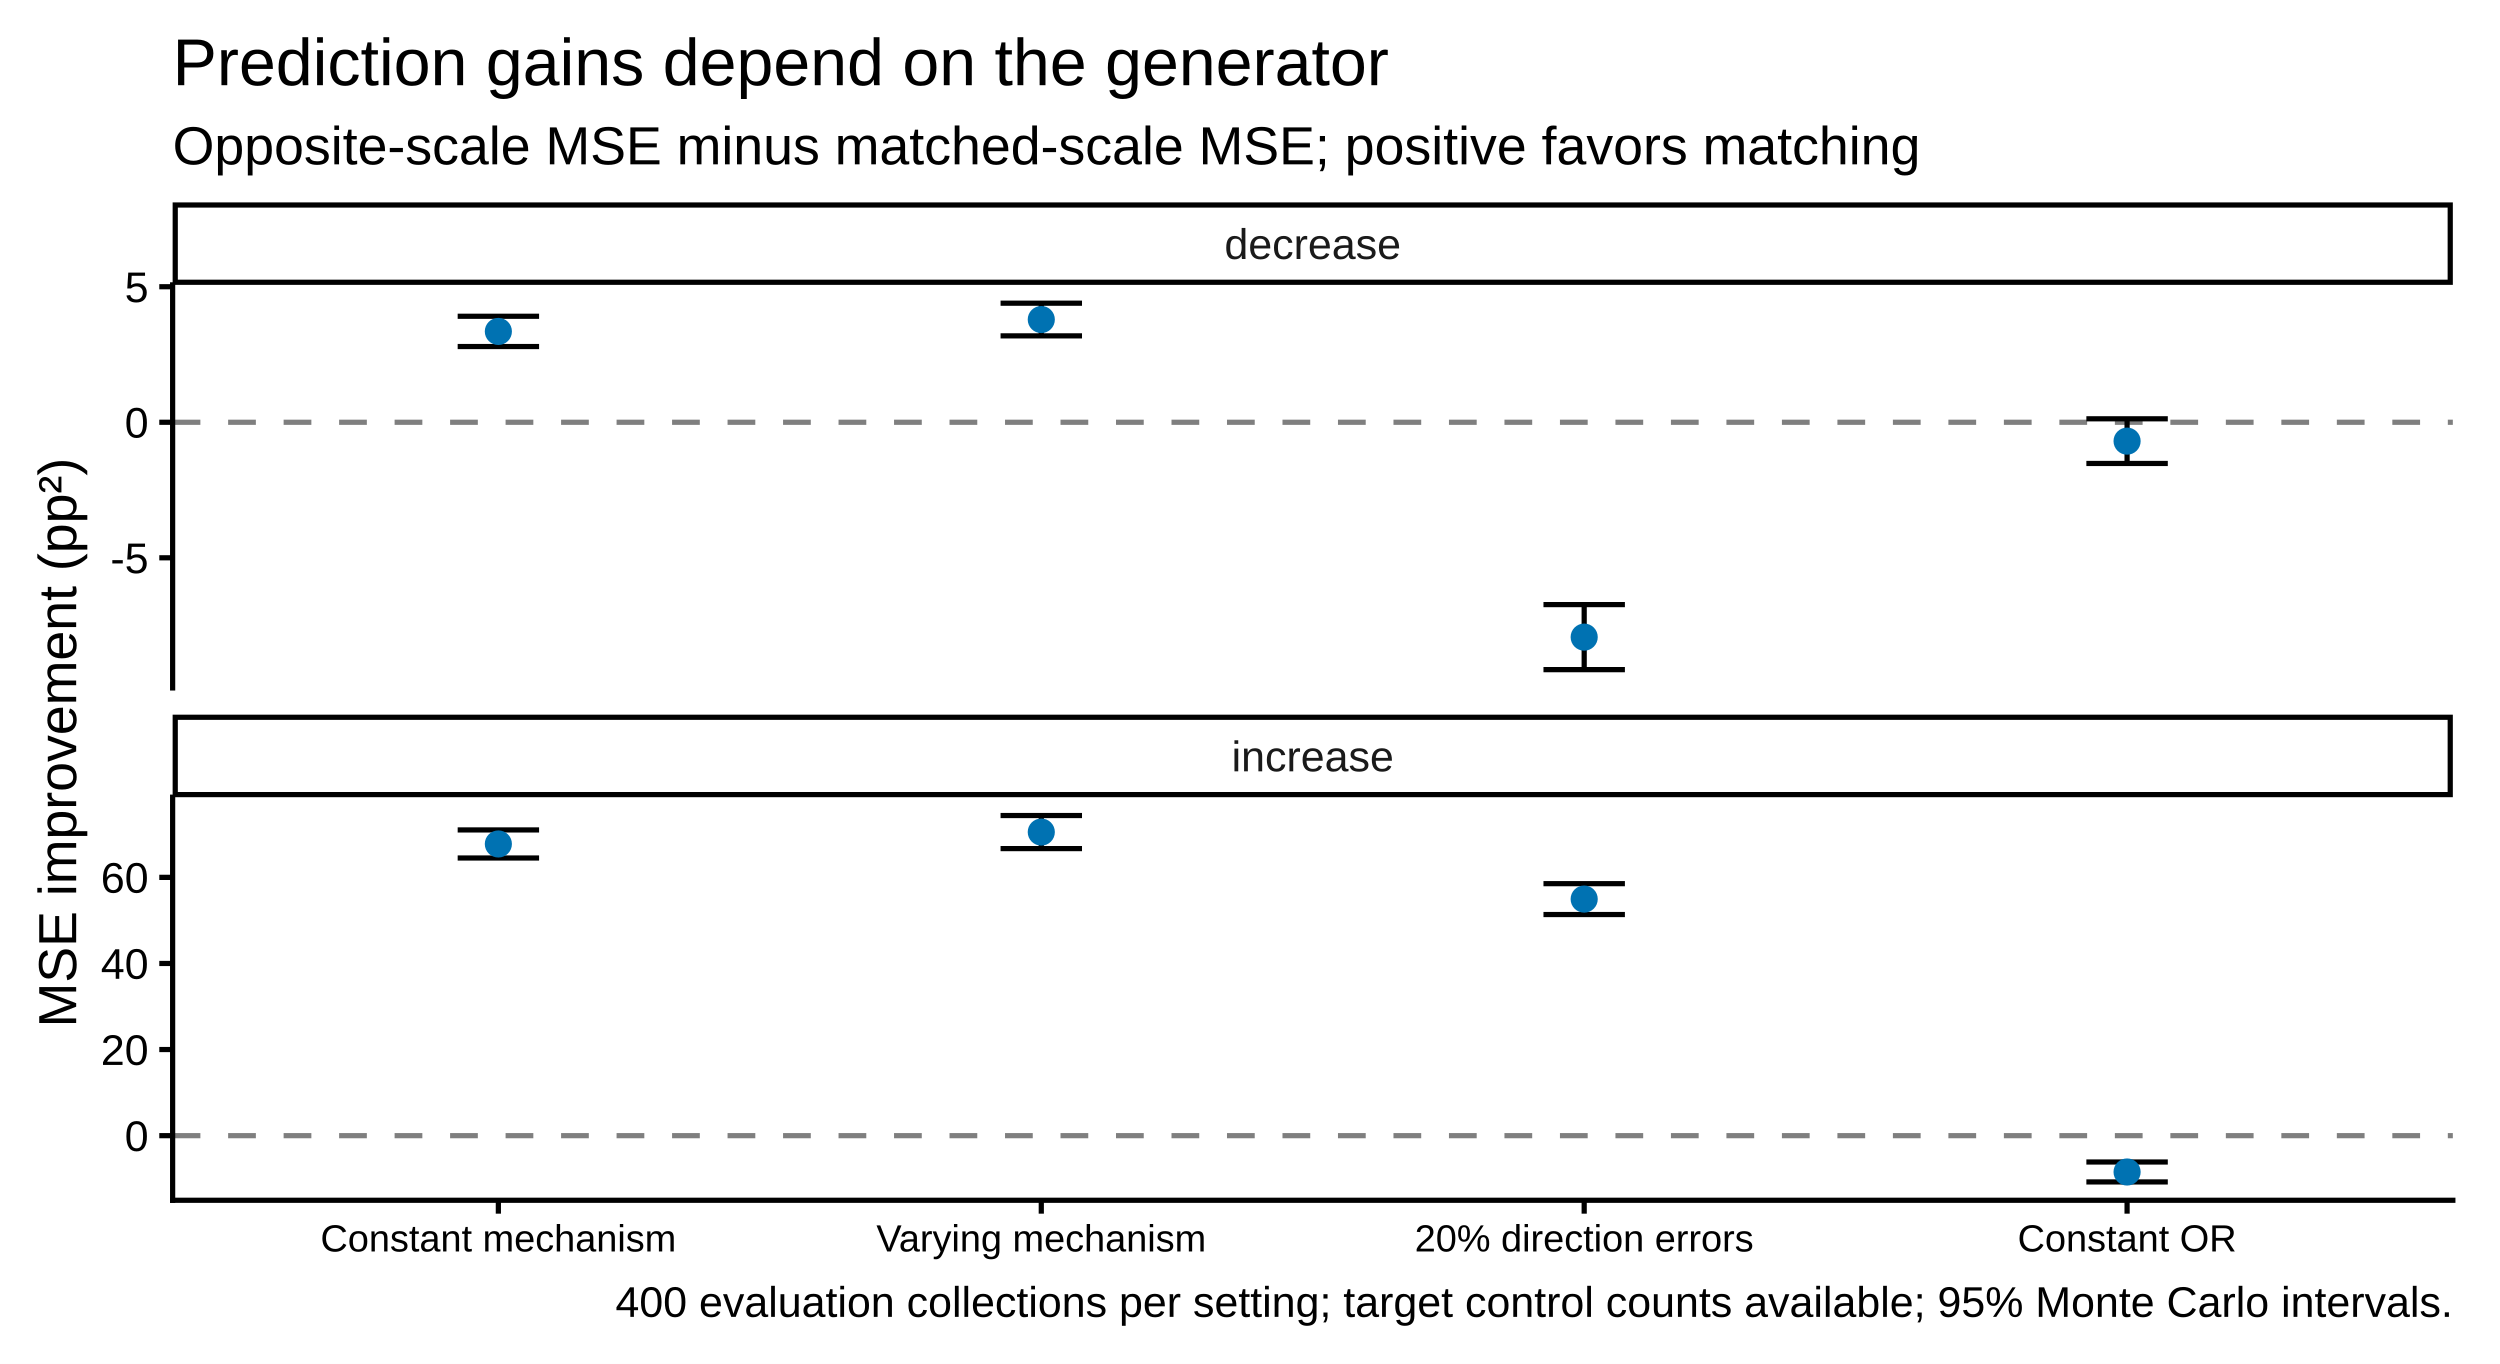
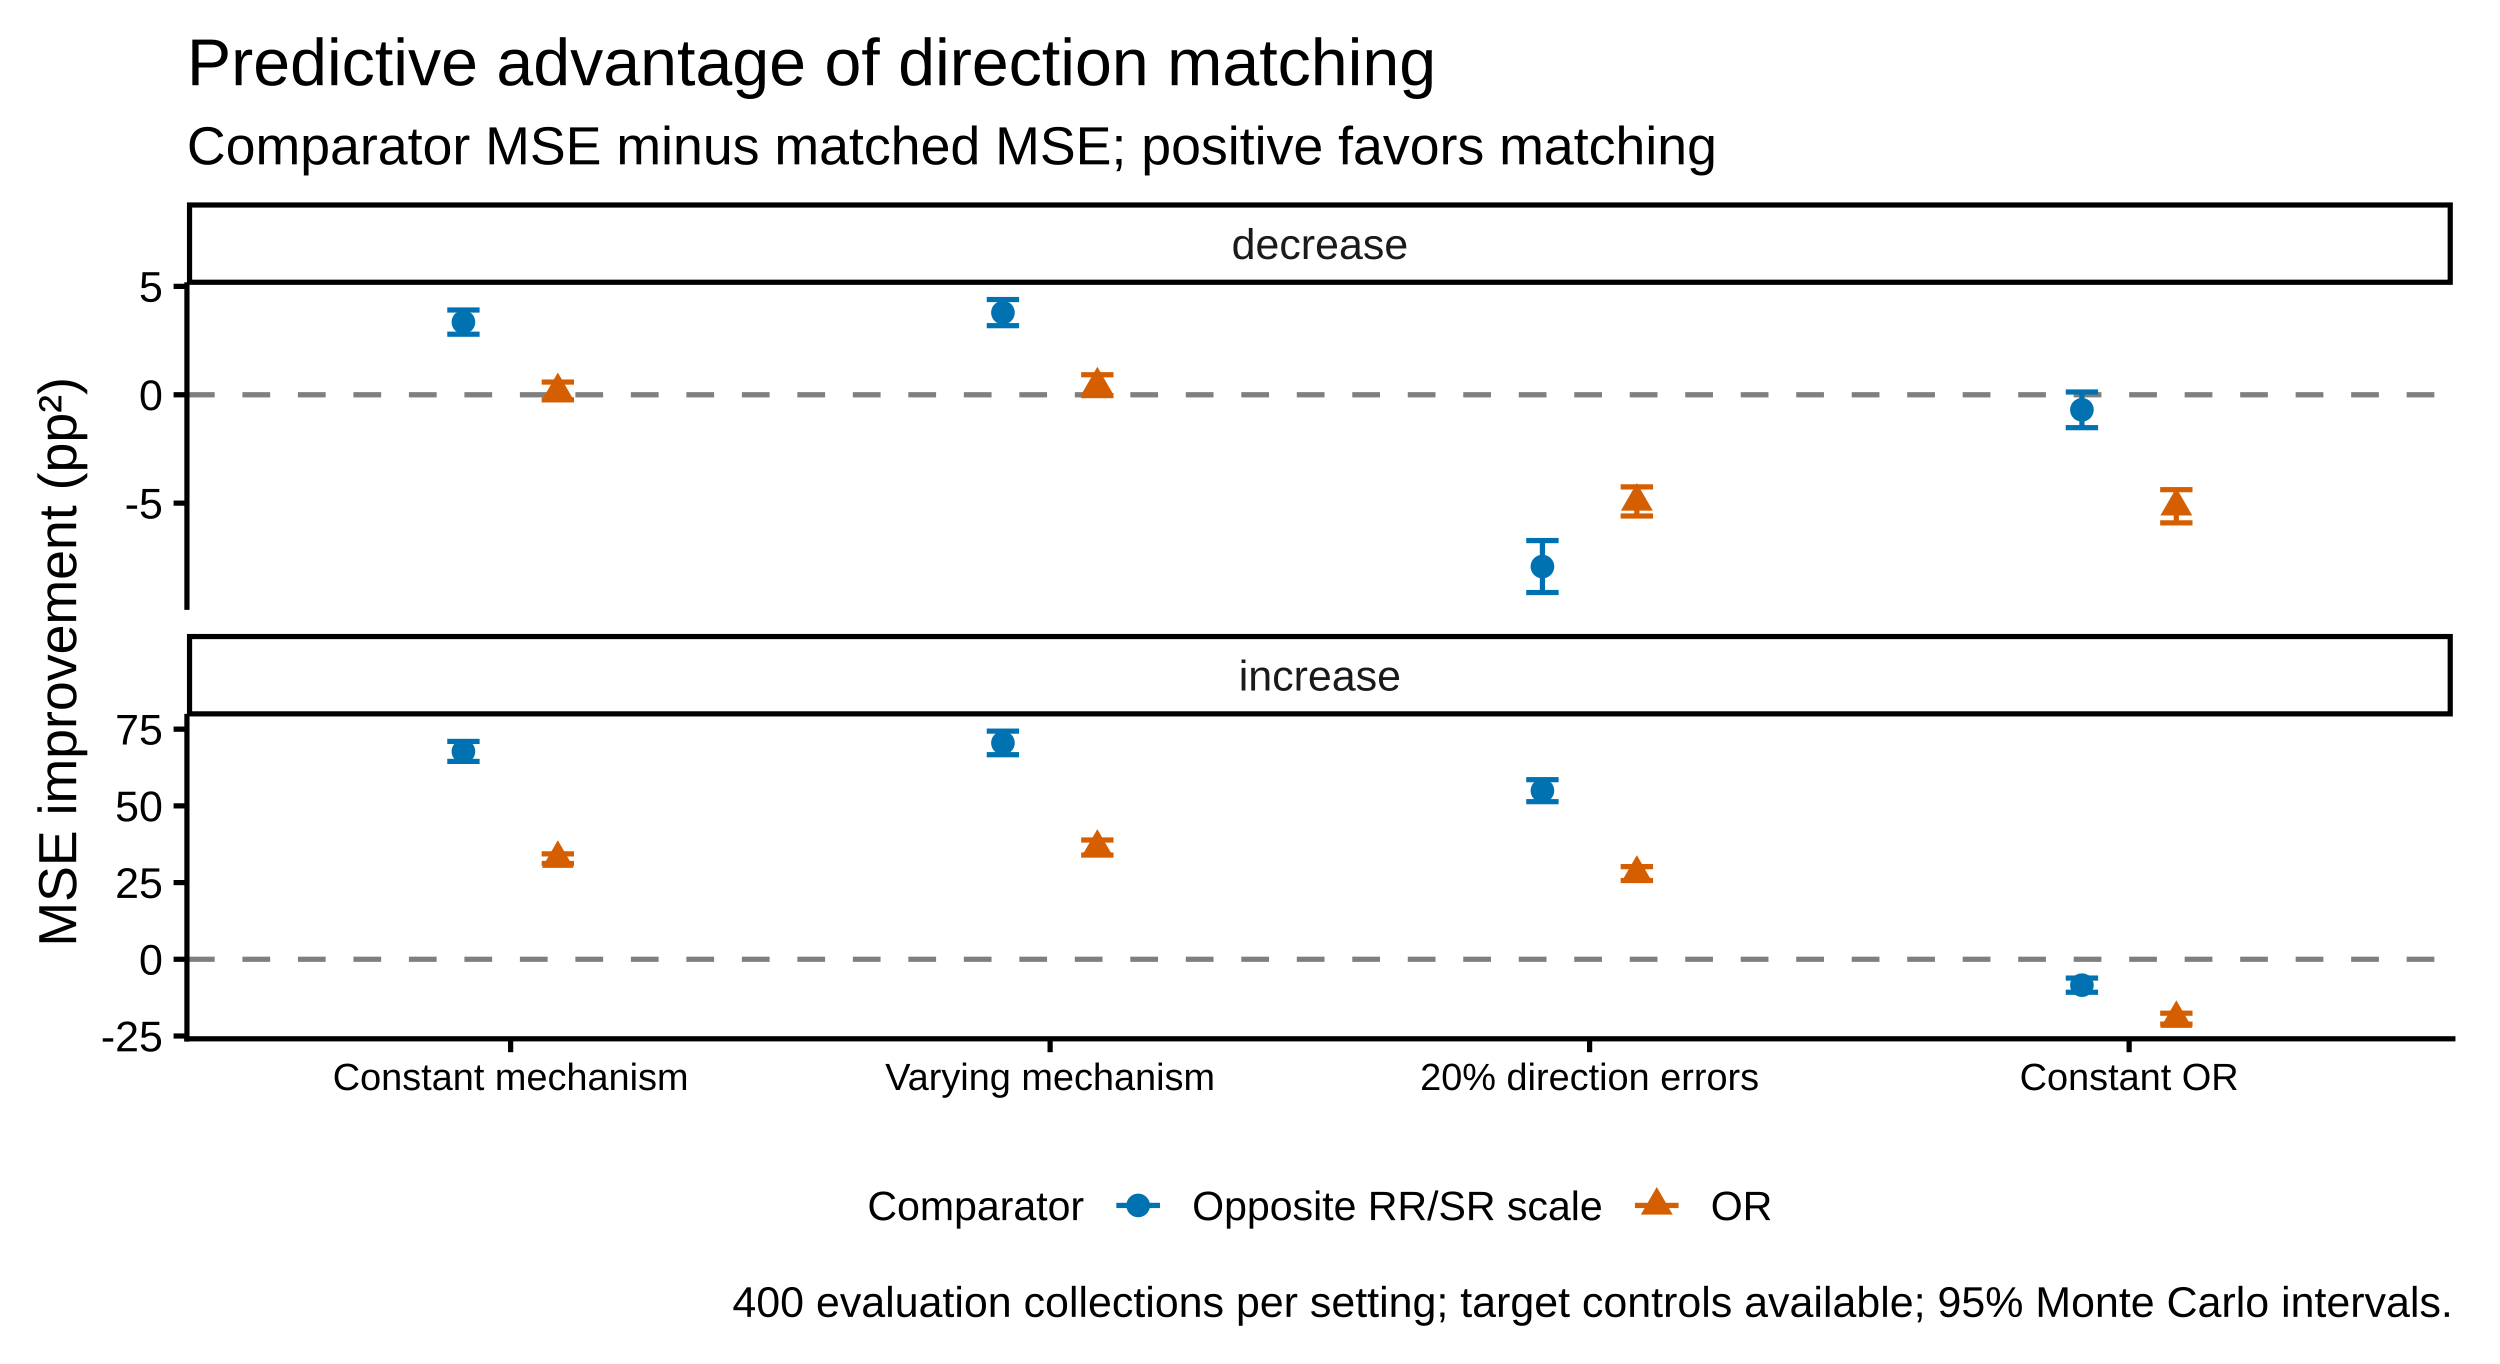
<svg xmlns="http://www.w3.org/2000/svg" width="792.00pt" height="432.00pt" viewBox="0 0 792.00 432.00">
  <g class="svglite">
    <defs>
      <style type="text/css">
    .svglite line, .svglite polyline, .svglite polygon, .svglite path, .svglite rect, .svglite circle {
      fill: none;
      stroke: #000000;
      stroke-linecap: round;
      stroke-linejoin: round;
      stroke-miterlimit: 10.00;
    }
    .svglite text {
      white-space: pre;
    }
    .svglite g.glyphgroup path {
      fill: inherit;
      stroke: none;
    }
  </style>
    </defs>
    <rect width="100%" height="100%" style="stroke: none; fill: #FFFFFF;" />
    <defs>
      <clipPath id="cpMC4wMHw3OTIuMDB8MC4wMHw0MzIuMDA=">
        <rect x="0.00" y="0.00" width="792.00" height="432.00" />
      </clipPath>
    </defs>
    <g clip-path="url(#cpMC4wMHw3OTIuMDB8MC4wMHw0MzIuMDA=)">
-       <rect x="0" y="0.00" width="792.00" height="432.00" style="stroke-width: 1.65; stroke: #FFFFFF; fill: #FFFFFF;" />
+       <rect x="0.00" y="0.00" width="792.00" height="432.00" style="stroke-width: 1.65; stroke: #FFFFFF; fill: #FFFFFF;" />
    </g>
    <defs>
-       <clipPath id="cpNTQuNjl8Nzc3LjA2fDkwLjI1fDIxNy45NA==">
-         <rect x="54.69" y="90.25" width="722.37" height="127.69" />
+       <clipPath id="cpNTkuMjJ8Nzc3LjA2fDkwLjI1fDE5Mi4zNw==">
+         <rect x="59.22" y="90.25" width="717.84" height="102.12" />
      </clipPath>
    </defs>
-     <g clip-path="url(#cpNTQuNjl8Nzc3LjA2fDkwLjI1fDIxNy45NA==)">
-       <rect x="54.69" y="90.25" width="722.37" height="127.69" style="stroke-width: 1.65; stroke: none; fill: #FFFFFF;" />
-       <line x1="54.69" y1="133.78" x2="777.06" y2="133.78" style="stroke-width: 1.65; stroke: #7F7F7F; stroke-dasharray: 8.79,8.79; stroke-linecap: butt;" />
-       <polyline points="144.99,100.20 170.78,100.20 " style="stroke-width: 1.65; stroke-linecap: butt;" />
-       <polyline points="157.88,100.20 157.88,109.79 " style="stroke-width: 1.65; stroke-linecap: butt;" />
-       <polyline points="144.99,109.79 170.78,109.79 " style="stroke-width: 1.65; stroke-linecap: butt;" />
-       <polyline points="660.96,132.68 686.76,132.68 " style="stroke-width: 1.65; stroke-linecap: butt;" />
-       <polyline points="673.86,132.68 673.86,146.82 " style="stroke-width: 1.65; stroke-linecap: butt;" />
-       <polyline points="660.96,146.82 686.76,146.82 " style="stroke-width: 1.65; stroke-linecap: butt;" />
-       <polyline points="316.98,96.05 342.78,96.05 " style="stroke-width: 1.65; stroke-linecap: butt;" />
-       <polyline points="329.88,96.05 329.88,106.41 " style="stroke-width: 1.65; stroke-linecap: butt;" />
-       <polyline points="316.98,106.41 342.78,106.41 " style="stroke-width: 1.65; stroke-linecap: butt;" />
-       <polyline points="488.97,191.54 514.77,191.54 " style="stroke-width: 1.65; stroke-linecap: butt;" />
-       <polyline points="501.87,191.54 501.87,212.14 " style="stroke-width: 1.65; stroke-linecap: butt;" />
-       <polyline points="488.97,212.14 514.77,212.14 " style="stroke-width: 1.65; stroke-linecap: butt;" />
-       <circle cx="157.88" cy="105.00" r="3.75" style="stroke-width: 1.10; stroke: #0072B2; fill: #0072B2;" />
-       <circle cx="673.86" cy="139.75" r="3.75" style="stroke-width: 1.10; stroke: #0072B2; fill: #0072B2;" />
-       <circle cx="329.88" cy="101.23" r="3.75" style="stroke-width: 1.10; stroke: #0072B2; fill: #0072B2;" />
-       <circle cx="501.87" cy="201.84" r="3.75" style="stroke-width: 1.10; stroke: #0072B2; fill: #0072B2;" />
+     <g clip-path="url(#cpNTkuMjJ8Nzc3LjA2fDkwLjI1fDE5Mi4zNw==)">
+       <rect x="59.22" y="90.25" width="717.84" height="102.12" style="stroke-width: 1.65; stroke: none; fill: #FFFFFF;" />
+       <line x1="59.22" y1="125.06" x2="777.06" y2="125.06" style="stroke-width: 1.65; stroke: #7F7F7F; stroke-dasharray: 8.79,8.79; stroke-linecap: butt;" />
+       <polyline points="141.69,98.21 151.94,98.21 " style="stroke-width: 1.65; stroke: #0072B2; stroke-linecap: butt;" />
+       <polyline points="146.81,98.21 146.81,105.88 " style="stroke-width: 1.65; stroke: #0072B2; stroke-linecap: butt;" />
+       <polyline points="141.69,105.88 151.94,105.88 " style="stroke-width: 1.65; stroke: #0072B2; stroke-linecap: butt;" />
+       <polyline points="171.60,121.03 181.85,121.03 " style="stroke-width: 1.65; stroke: #D55E00; stroke-linecap: butt;" />
+       <polyline points="176.72,121.03 176.72,126.67 " style="stroke-width: 1.65; stroke: #D55E00; stroke-linecap: butt;" />
+       <polyline points="171.60,126.67 181.85,126.67 " style="stroke-width: 1.65; stroke: #D55E00; stroke-linecap: butt;" />
+       <polyline points="654.43,124.18 664.68,124.18 " style="stroke-width: 1.65; stroke: #0072B2; stroke-linecap: butt;" />
+       <polyline points="659.55,124.18 659.55,135.49 " style="stroke-width: 1.65; stroke: #0072B2; stroke-linecap: butt;" />
+       <polyline points="654.43,135.49 664.68,135.49 " style="stroke-width: 1.65; stroke: #0072B2; stroke-linecap: butt;" />
+       <polyline points="684.34,155.13 694.59,155.13 " style="stroke-width: 1.65; stroke: #D55E00; stroke-linecap: butt;" />
+       <polyline points="689.46,155.13 689.46,165.64 " style="stroke-width: 1.65; stroke: #D55E00; stroke-linecap: butt;" />
+       <polyline points="684.34,165.64 694.59,165.64 " style="stroke-width: 1.65; stroke: #D55E00; stroke-linecap: butt;" />
+       <polyline points="312.60,94.89 322.85,94.89 " style="stroke-width: 1.65; stroke: #0072B2; stroke-linecap: butt;" />
+       <polyline points="317.73,94.89 317.73,103.17 " style="stroke-width: 1.65; stroke: #0072B2; stroke-linecap: butt;" />
+       <polyline points="312.60,103.17 322.85,103.17 " style="stroke-width: 1.65; stroke: #0072B2; stroke-linecap: butt;" />
+       <polyline points="342.51,118.72 352.76,118.72 " style="stroke-width: 1.65; stroke: #D55E00; stroke-linecap: butt;" />
+       <polyline points="347.64,118.72 347.64,125.33 " style="stroke-width: 1.65; stroke: #D55E00; stroke-linecap: butt;" />
+       <polyline points="342.51,125.33 352.76,125.33 " style="stroke-width: 1.65; stroke: #D55E00; stroke-linecap: butt;" />
+       <polyline points="483.51,171.25 493.77,171.25 " style="stroke-width: 1.65; stroke: #0072B2; stroke-linecap: butt;" />
+       <polyline points="488.64,171.25 488.64,187.72 " style="stroke-width: 1.65; stroke: #0072B2; stroke-linecap: butt;" />
+       <polyline points="483.51,187.72 493.77,187.72 " style="stroke-width: 1.65; stroke: #0072B2; stroke-linecap: butt;" />
+       <polyline points="513.42,154.25 523.68,154.25 " style="stroke-width: 1.65; stroke: #D55E00; stroke-linecap: butt;" />
+       <polyline points="518.55,154.25 518.55,163.46 " style="stroke-width: 1.65; stroke: #D55E00; stroke-linecap: butt;" />
+       <polyline points="513.42,163.46 523.68,163.46 " style="stroke-width: 1.65; stroke: #D55E00; stroke-linecap: butt;" />
+       <circle cx="146.81" cy="102.04" r="3.75" style="stroke-width: 1.10; stroke: none; fill: #0072B2;" />
+       <polygon points="176.72,118.02 181.77,126.77 171.67,126.77 " style="stroke-width: 1.10; stroke: none; fill: #D55E00;" />
+       <circle cx="659.55" cy="129.83" r="3.75" style="stroke-width: 1.10; stroke: none; fill: #0072B2;" />
+       <polygon points="689.46,154.56 694.51,163.30 684.41,163.30 " style="stroke-width: 1.10; stroke: none; fill: #D55E00;" />
+       <circle cx="317.73" cy="99.03" r="3.75" style="stroke-width: 1.10; stroke: none; fill: #0072B2;" />
+       <polygon points="347.64,116.20 352.69,124.94 342.59,124.94 " style="stroke-width: 1.10; stroke: none; fill: #D55E00;" />
+       <circle cx="488.64" cy="179.49" r="3.75" style="stroke-width: 1.10; stroke: none; fill: #0072B2;" />
+       <polygon points="518.55,153.03 523.60,161.77 513.50,161.77 " style="stroke-width: 1.10; stroke: none; fill: #D55E00;" />
    </g>
    <g clip-path="url(#cpMC4wMHw3OTIuMDB8MC4wMHw0MzIuMDA=)">
</g>
    <defs>
-       <clipPath id="cpNTQuNjl8Nzc3LjA2fDI1Mi41NXwzODAuMjU=">
-         <rect x="54.69" y="252.55" width="722.37" height="127.69" />
+       <clipPath id="cpNTkuMjJ8Nzc3LjA2fDIyNi45OHwzMjkuMDk=">
+         <rect x="59.22" y="226.98" width="717.84" height="102.12" />
      </clipPath>
    </defs>
-     <g clip-path="url(#cpNTQuNjl8Nzc3LjA2fDI1Mi41NXwzODAuMjU=)">
-       <rect x="54.69" y="252.55" width="722.37" height="127.69" style="stroke-width: 1.65; stroke: none; fill: #FFFFFF;" />
-       <line x1="54.69" y1="359.78" x2="777.06" y2="359.78" style="stroke-width: 1.65; stroke: #7F7F7F; stroke-dasharray: 8.79,8.79; stroke-linecap: butt;" />
-       <polyline points="144.99,262.93 170.78,262.93 " style="stroke-width: 1.65; stroke-linecap: butt;" />
-       <polyline points="157.88,262.93 157.88,271.81 " style="stroke-width: 1.65; stroke-linecap: butt;" />
-       <polyline points="144.99,271.81 170.78,271.81 " style="stroke-width: 1.65; stroke-linecap: butt;" />
-       <polyline points="660.96,368.13 686.76,368.13 " style="stroke-width: 1.65; stroke-linecap: butt;" />
-       <polyline points="673.86,368.13 673.86,374.44 " style="stroke-width: 1.65; stroke-linecap: butt;" />
-       <polyline points="660.96,374.44 686.76,374.44 " style="stroke-width: 1.65; stroke-linecap: butt;" />
-       <polyline points="316.98,258.36 342.78,258.36 " style="stroke-width: 1.65; stroke-linecap: butt;" />
-       <polyline points="329.88,258.36 329.88,268.84 " style="stroke-width: 1.65; stroke-linecap: butt;" />
-       <polyline points="316.98,268.84 342.78,268.84 " style="stroke-width: 1.65; stroke-linecap: butt;" />
-       <polyline points="488.97,279.94 514.77,279.94 " style="stroke-width: 1.65; stroke-linecap: butt;" />
-       <polyline points="501.87,279.94 501.87,289.72 " style="stroke-width: 1.65; stroke-linecap: butt;" />
-       <polyline points="488.97,289.72 514.77,289.72 " style="stroke-width: 1.65; stroke-linecap: butt;" />
-       <circle cx="157.88" cy="267.37" r="3.75" style="stroke-width: 1.10; stroke: #0072B2; fill: #0072B2;" />
-       <circle cx="673.86" cy="371.29" r="3.75" style="stroke-width: 1.10; stroke: #0072B2; fill: #0072B2;" />
-       <circle cx="329.88" cy="263.60" r="3.75" style="stroke-width: 1.10; stroke: #0072B2; fill: #0072B2;" />
-       <circle cx="501.87" cy="284.83" r="3.75" style="stroke-width: 1.10; stroke: #0072B2; fill: #0072B2;" />
+     <g clip-path="url(#cpNTkuMjJ8Nzc3LjA2fDIyNi45OHwzMjkuMDk=)">
+       <rect x="59.22" y="226.98" width="717.84" height="102.12" style="stroke-width: 1.65; stroke: none; fill: #FFFFFF;" />
+       <line x1="59.22" y1="303.90" x2="777.06" y2="303.90" style="stroke-width: 1.65; stroke: #7F7F7F; stroke-dasharray: 8.79,8.79; stroke-linecap: butt;" />
+       <polyline points="141.69,234.88 151.94,234.88 " style="stroke-width: 1.65; stroke: #0072B2; stroke-linecap: butt;" />
+       <polyline points="146.81,234.88 146.81,241.21 " style="stroke-width: 1.65; stroke: #0072B2; stroke-linecap: butt;" />
+       <polyline points="141.69,241.21 151.94,241.21 " style="stroke-width: 1.65; stroke: #0072B2; stroke-linecap: butt;" />
+       <polyline points="171.60,270.51 181.85,270.51 " style="stroke-width: 1.65; stroke: #D55E00; stroke-linecap: butt;" />
+       <polyline points="176.72,270.51 176.72,273.54 " style="stroke-width: 1.65; stroke: #D55E00; stroke-linecap: butt;" />
+       <polyline points="171.60,273.54 181.85,273.54 " style="stroke-width: 1.65; stroke: #D55E00; stroke-linecap: butt;" />
+       <polyline points="654.43,309.85 664.68,309.85 " style="stroke-width: 1.65; stroke: #0072B2; stroke-linecap: butt;" />
+       <polyline points="659.55,309.85 659.55,314.35 " style="stroke-width: 1.65; stroke: #0072B2; stroke-linecap: butt;" />
+       <polyline points="654.43,314.35 664.68,314.35 " style="stroke-width: 1.65; stroke: #0072B2; stroke-linecap: butt;" />
+       <polyline points="684.34,320.99 694.59,320.99 " style="stroke-width: 1.65; stroke: #D55E00; stroke-linecap: butt;" />
+       <polyline points="689.46,320.99 689.46,324.45 " style="stroke-width: 1.65; stroke: #D55E00; stroke-linecap: butt;" />
+       <polyline points="684.34,324.45 694.59,324.45 " style="stroke-width: 1.65; stroke: #D55E00; stroke-linecap: butt;" />
+       <polyline points="312.60,231.62 322.85,231.62 " style="stroke-width: 1.65; stroke: #0072B2; stroke-linecap: butt;" />
+       <polyline points="317.73,231.62 317.73,239.09 " style="stroke-width: 1.65; stroke: #0072B2; stroke-linecap: butt;" />
+       <polyline points="312.60,239.09 322.85,239.09 " style="stroke-width: 1.65; stroke: #0072B2; stroke-linecap: butt;" />
+       <polyline points="342.51,266.12 352.76,266.12 " style="stroke-width: 1.65; stroke: #D55E00; stroke-linecap: butt;" />
+       <polyline points="347.64,266.12 347.64,270.88 " style="stroke-width: 1.65; stroke: #D55E00; stroke-linecap: butt;" />
+       <polyline points="342.51,270.88 352.76,270.88 " style="stroke-width: 1.65; stroke: #D55E00; stroke-linecap: butt;" />
+       <polyline points="483.51,247.00 493.77,247.00 " style="stroke-width: 1.65; stroke: #0072B2; stroke-linecap: butt;" />
+       <polyline points="488.64,247.00 488.64,253.97 " style="stroke-width: 1.65; stroke: #0072B2; stroke-linecap: butt;" />
+       <polyline points="483.51,253.97 493.77,253.97 " style="stroke-width: 1.65; stroke: #0072B2; stroke-linecap: butt;" />
+       <polyline points="513.42,274.55 523.68,274.55 " style="stroke-width: 1.65; stroke: #D55E00; stroke-linecap: butt;" />
+       <polyline points="518.55,274.55 518.55,278.95 " style="stroke-width: 1.65; stroke: #D55E00; stroke-linecap: butt;" />
+       <polyline points="513.42,278.95 523.68,278.95 " style="stroke-width: 1.65; stroke: #D55E00; stroke-linecap: butt;" />
+       <circle cx="146.81" cy="238.04" r="3.75" style="stroke-width: 1.10; stroke: none; fill: #0072B2;" />
+       <polygon points="176.72,266.20 181.77,274.94 171.67,274.94 " style="stroke-width: 1.10; stroke: none; fill: #D55E00;" />
+       <circle cx="659.55" cy="312.10" r="3.75" style="stroke-width: 1.10; stroke: none; fill: #0072B2;" />
+       <polygon points="689.46,316.89 694.51,325.63 684.41,325.63 " style="stroke-width: 1.10; stroke: none; fill: #D55E00;" />
+       <circle cx="317.73" cy="235.35" r="3.75" style="stroke-width: 1.10; stroke: none; fill: #0072B2;" />
+       <polygon points="347.64,262.67 352.69,271.42 342.59,271.42 " style="stroke-width: 1.10; stroke: none; fill: #D55E00;" />
+       <circle cx="488.64" cy="250.48" r="3.75" style="stroke-width: 1.10; stroke: none; fill: #0072B2;" />
+       <polygon points="518.55,270.92 523.60,279.67 513.50,279.67 " style="stroke-width: 1.10; stroke: none; fill: #D55E00;" />
    </g>
    <g clip-path="url(#cpMC4wMHw3OTIuMDB8MC4wMHw0MzIuMDA=)">
</g>
    <defs>
-       <clipPath id="cpNTQuNjl8Nzc3LjA2fDIyNi40MXwyNTIuNTU=">
-         <rect x="54.69" y="226.41" width="722.37" height="26.14" />
+       <clipPath id="cpNTkuMjJ8Nzc3LjA2fDIwMC44M3wyMjYuOTg=">
+         <rect x="59.22" y="200.83" width="717.84" height="26.14" />
      </clipPath>
    </defs>
-     <g clip-path="url(#cpNTQuNjl8Nzc3LjA2fDIyNi40MXwyNTIuNTU=)">
-       <rect x="54.69" y="226.41" width="722.37" height="26.14" style="stroke-width: 3.30; fill: #FFFFFF;" />
-       <text x="415.87" y="244.35" text-anchor="middle" style="font-size: 13.60px;fill: #1A1A1A; font-family: &quot;Arial&quot;;" textLength="51.39px" lengthAdjust="spacingAndGlyphs">increase</text>
+     <g clip-path="url(#cpNTkuMjJ8Nzc3LjA2fDIwMC44M3wyMjYuOTg=)">
+       <rect x="59.22" y="200.83" width="717.84" height="26.14" style="stroke-width: 3.30; fill: #FFFFFF;" />
+       <text x="418.14" y="218.77" text-anchor="middle" style="font-size: 13.60px;fill: #1A1A1A; font-family: &quot;Arial&quot;;" textLength="51.39px" lengthAdjust="spacingAndGlyphs">increase</text>
    </g>
    <g clip-path="url(#cpMC4wMHw3OTIuMDB8MC4wMHw0MzIuMDA=)">
</g>
    <defs>
-       <clipPath id="cpNTQuNjl8Nzc3LjA2fDY0LjExfDkwLjI1">
-         <rect x="54.69" y="64.11" width="722.37" height="26.14" />
+       <clipPath id="cpNTkuMjJ8Nzc3LjA2fDY0LjExfDkwLjI1">
+         <rect x="59.22" y="64.11" width="717.84" height="26.14" />
      </clipPath>
    </defs>
-     <g clip-path="url(#cpNTQuNjl8Nzc3LjA2fDY0LjExfDkwLjI1)">
-       <rect x="54.69" y="64.11" width="722.37" height="26.14" style="stroke-width: 3.30; fill: #FFFFFF;" />
-       <text x="415.87" y="82.05" text-anchor="middle" style="font-size: 13.60px;fill: #1A1A1A; font-family: &quot;Arial&quot;;" textLength="55.94px" lengthAdjust="spacingAndGlyphs">decrease</text>
+     <g clip-path="url(#cpNTkuMjJ8Nzc3LjA2fDY0LjExfDkwLjI1)">
+       <rect x="59.22" y="64.11" width="717.84" height="26.14" style="stroke-width: 3.30; fill: #FFFFFF;" />
+       <text x="418.14" y="82.05" text-anchor="middle" style="font-size: 13.60px;fill: #1A1A1A; font-family: &quot;Arial&quot;;" textLength="55.94px" lengthAdjust="spacingAndGlyphs">decrease</text>
    </g>
    <g clip-path="url(#cpMC4wMHw3OTIuMDB8MC4wMHw0MzIuMDA=)">
-       <polyline points="54.69,380.25 777.06,380.25 " style="stroke-width: 1.65; stroke-linecap: square;" />
-       <polyline points="157.88,384.48 157.88,380.25 " style="stroke-width: 1.65; stroke-linecap: butt;" />
-       <polyline points="329.88,384.48 329.88,380.25 " style="stroke-width: 1.65; stroke-linecap: butt;" />
-       <polyline points="501.87,384.48 501.87,380.25 " style="stroke-width: 1.65; stroke-linecap: butt;" />
-       <polyline points="673.86,384.48 673.86,380.25 " style="stroke-width: 1.65; stroke-linecap: butt;" />
-       <text x="157.88" y="396.46" text-anchor="middle" style="font-size: 12.00px; font-family: &quot;Arial&quot;;" textLength="112.70px" lengthAdjust="spacingAndGlyphs">Constant mechanism</text>
-       <text x="329.88" y="396.46" text-anchor="middle" style="font-size: 12.00px; font-family: &quot;Arial&quot;;" textLength="104.48px" lengthAdjust="spacingAndGlyphs">Varying mechanism</text>
-       <text x="501.87" y="396.46" text-anchor="middle" style="font-size: 12.00px; font-family: &quot;Arial&quot;;" textLength="107.38px" lengthAdjust="spacingAndGlyphs">20% direction errors</text>
-       <text x="673.86" y="396.46" text-anchor="middle" style="font-size: 12.00px; font-family: &quot;Arial&quot;;" textLength="69.34px" lengthAdjust="spacingAndGlyphs">Constant OR</text>
-       <polyline points="54.69,217.94 54.69,90.25 " style="stroke-width: 1.65; stroke-linecap: square;" />
-       <text x="47.07" y="181.58" text-anchor="end" style="font-size: 13.60px; font-family: &quot;Arial&quot;;" textLength="12.09px" lengthAdjust="spacingAndGlyphs">-5</text>
-       <text x="47.07" y="138.64" text-anchor="end" style="font-size: 13.60px; font-family: &quot;Arial&quot;;" textLength="7.56px" lengthAdjust="spacingAndGlyphs">0</text>
-       <text x="47.07" y="95.71" text-anchor="end" style="font-size: 13.60px; font-family: &quot;Arial&quot;;" textLength="7.56px" lengthAdjust="spacingAndGlyphs">5</text>
-       <polyline points="50.46,176.71 54.69,176.71 " style="stroke-width: 1.65; stroke-linecap: butt;" />
-       <polyline points="50.46,133.78 54.69,133.78 " style="stroke-width: 1.65; stroke-linecap: butt;" />
-       <polyline points="50.46,90.84 54.69,90.84 " style="stroke-width: 1.65; stroke-linecap: butt;" />
-       <polyline points="54.69,380.25 54.69,252.55 " style="stroke-width: 1.65; stroke-linecap: square;" />
-       <text x="47.07" y="364.64" text-anchor="end" style="font-size: 13.60px; font-family: &quot;Arial&quot;;" textLength="7.56px" lengthAdjust="spacingAndGlyphs">0</text>
-       <text x="47.07" y="337.37" text-anchor="end" style="font-size: 13.60px; font-family: &quot;Arial&quot;;" textLength="15.12px" lengthAdjust="spacingAndGlyphs">20</text>
-       <text x="47.07" y="310.09" text-anchor="end" style="font-size: 13.60px; font-family: &quot;Arial&quot;;" textLength="15.12px" lengthAdjust="spacingAndGlyphs">40</text>
-       <text x="47.07" y="282.82" text-anchor="end" style="font-size: 13.60px; font-family: &quot;Arial&quot;;" textLength="15.12px" lengthAdjust="spacingAndGlyphs">60</text>
-       <polyline points="50.46,359.78 54.69,359.78 " style="stroke-width: 1.65; stroke-linecap: butt;" />
-       <polyline points="50.46,332.50 54.69,332.50 " style="stroke-width: 1.65; stroke-linecap: butt;" />
-       <polyline points="50.46,305.23 54.69,305.23 " style="stroke-width: 1.65; stroke-linecap: butt;" />
-       <polyline points="50.46,277.95 54.69,277.95 " style="stroke-width: 1.65; stroke-linecap: butt;" />
-       <text transform="translate(24.13,235.25) rotate(-90)" text-anchor="middle" style="font-size: 17.00px; font-family: &quot;Arial&quot;;" textLength="180.39px" lengthAdjust="spacingAndGlyphs">MSE improvement (pp²)</text>
-       <text x="54.69" y="52.06" style="font-size: 17.00px; font-family: &quot;Arial&quot;;" textLength="553.58px" lengthAdjust="spacingAndGlyphs">Opposite-scale MSE minus matched-scale MSE; positive favors matching</text>
-       <text x="54.69" y="27.00" style="font-size: 21.00px; font-family: &quot;Arial&quot;;" textLength="385.09px" lengthAdjust="spacingAndGlyphs">Prediction gains depend on the generator</text>
-       <text x="777.06" y="417.19" text-anchor="end" style="font-size: 13.60px; font-family: &quot;Arial&quot;;" textLength="582.02px" lengthAdjust="spacingAndGlyphs">400 evaluation collections per setting; target control counts available; 95% Monte Carlo intervals.</text>
+       <polyline points="59.22,329.09 777.06,329.09 " style="stroke-width: 1.65; stroke-linecap: square;" />
+       <polyline points="161.77,333.33 161.77,329.09 " style="stroke-width: 1.65; stroke-linecap: butt;" />
+       <polyline points="332.68,333.33 332.68,329.09 " style="stroke-width: 1.65; stroke-linecap: butt;" />
+       <polyline points="503.59,333.33 503.59,329.09 " style="stroke-width: 1.65; stroke-linecap: butt;" />
+       <polyline points="674.51,333.33 674.51,329.09 " style="stroke-width: 1.65; stroke-linecap: butt;" />
+       <text x="161.77" y="345.31" text-anchor="middle" style="font-size: 12.00px; font-family: &quot;Arial&quot;;" textLength="112.70px" lengthAdjust="spacingAndGlyphs">Constant mechanism</text>
+       <text x="332.68" y="345.31" text-anchor="middle" style="font-size: 12.00px; font-family: &quot;Arial&quot;;" textLength="104.48px" lengthAdjust="spacingAndGlyphs">Varying mechanism</text>
+       <text x="503.59" y="345.31" text-anchor="middle" style="font-size: 12.00px; font-family: &quot;Arial&quot;;" textLength="107.38px" lengthAdjust="spacingAndGlyphs">20% direction errors</text>
+       <text x="674.51" y="345.31" text-anchor="middle" style="font-size: 12.00px; font-family: &quot;Arial&quot;;" textLength="69.34px" lengthAdjust="spacingAndGlyphs">Constant OR</text>
+       <polyline points="59.22,192.37 59.22,90.25 " style="stroke-width: 1.65; stroke-linecap: square;" />
+       <text x="51.60" y="164.26" text-anchor="end" style="font-size: 13.60px; font-family: &quot;Arial&quot;;" textLength="12.09px" lengthAdjust="spacingAndGlyphs">-5</text>
+       <text x="51.60" y="129.92" text-anchor="end" style="font-size: 13.60px; font-family: &quot;Arial&quot;;" textLength="7.56px" lengthAdjust="spacingAndGlyphs">0</text>
+       <text x="51.60" y="95.59" text-anchor="end" style="font-size: 13.60px; font-family: &quot;Arial&quot;;" textLength="7.56px" lengthAdjust="spacingAndGlyphs">5</text>
+       <polyline points="54.99,159.40 59.22,159.40 " style="stroke-width: 1.65; stroke-linecap: butt;" />
+       <polyline points="54.99,125.06 59.22,125.06 " style="stroke-width: 1.65; stroke-linecap: butt;" />
+       <polyline points="54.99,90.72 59.22,90.72 " style="stroke-width: 1.65; stroke-linecap: butt;" />
+       <polyline points="59.22,329.09 59.22,226.98 " style="stroke-width: 1.65; stroke-linecap: square;" />
+       <text x="51.60" y="333.07" text-anchor="end" style="font-size: 13.60px; font-family: &quot;Arial&quot;;" textLength="19.66px" lengthAdjust="spacingAndGlyphs">-25</text>
+       <text x="51.60" y="308.77" text-anchor="end" style="font-size: 13.60px; font-family: &quot;Arial&quot;;" textLength="7.56px" lengthAdjust="spacingAndGlyphs">0</text>
+       <text x="51.60" y="284.47" text-anchor="end" style="font-size: 13.60px; font-family: &quot;Arial&quot;;" textLength="15.12px" lengthAdjust="spacingAndGlyphs">25</text>
+       <text x="51.60" y="260.17" text-anchor="end" style="font-size: 13.60px; font-family: &quot;Arial&quot;;" textLength="15.12px" lengthAdjust="spacingAndGlyphs">50</text>
+       <text x="51.60" y="235.87" text-anchor="end" style="font-size: 13.60px; font-family: &quot;Arial&quot;;" textLength="15.12px" lengthAdjust="spacingAndGlyphs">75</text>
+       <polyline points="54.99,328.20 59.22,328.20 " style="stroke-width: 1.65; stroke-linecap: butt;" />
+       <polyline points="54.99,303.90 59.22,303.90 " style="stroke-width: 1.65; stroke-linecap: butt;" />
+       <polyline points="54.99,279.60 59.22,279.60 " style="stroke-width: 1.65; stroke-linecap: butt;" />
+       <polyline points="54.99,255.30 59.22,255.30 " style="stroke-width: 1.65; stroke-linecap: butt;" />
+       <polyline points="54.99,231.00 59.22,231.00 " style="stroke-width: 1.65; stroke-linecap: butt;" />
+       <text transform="translate(24.13,209.67) rotate(-90)" text-anchor="middle" style="font-size: 17.00px; font-family: &quot;Arial&quot;;" textLength="180.39px" lengthAdjust="spacingAndGlyphs">MSE improvement (pp²)</text>
+       <rect x="266.34" y="364.77" width="303.60" height="34.22" style="stroke-width: 1.65; stroke: none; fill: #FFFFFF;" />
+       <text x="274.80" y="386.53" style="font-size: 13.00px; font-family: &quot;Arial&quot;;" textLength="68.66px" lengthAdjust="spacingAndGlyphs">Comparator</text>
+       <rect x="351.93" y="373.24" width="17.28" height="17.28" style="stroke-width: 1.65; stroke: none; fill: #FFFFFF;" />
+       <line x1="353.66" y1="381.88" x2="367.48" y2="381.88" style="stroke-width: 1.65; stroke: #0072B2; stroke-linecap: butt;" />
+       <circle cx="360.57" cy="381.88" r="3.75" style="stroke-width: 1.10; stroke: none; fill: #0072B2;" />
+       <rect x="516.22" y="373.24" width="17.28" height="17.28" style="stroke-width: 1.65; stroke: none; fill: #FFFFFF;" />
+       <line x1="517.95" y1="381.88" x2="531.78" y2="381.88" style="stroke-width: 1.65; stroke: #D55E00; stroke-linecap: butt;" />
+       <polygon points="524.86,376.05 529.91,384.79 519.82,384.79 " style="stroke-width: 1.10; stroke: none; fill: #D55E00;" />
+       <text x="377.68" y="386.53" style="font-size: 13.00px; font-family: &quot;Arial&quot;;" textLength="130.08px" lengthAdjust="spacingAndGlyphs">Opposite RR/SR scale</text>
+       <text x="541.97" y="386.53" style="font-size: 13.00px; font-family: &quot;Arial&quot;;" textLength="19.50px" lengthAdjust="spacingAndGlyphs">OR</text>
+       <text x="59.22" y="52.06" style="font-size: 17.00px; font-family: &quot;Arial&quot;;" textLength="484.59px" lengthAdjust="spacingAndGlyphs">Comparator MSE minus matched MSE; positive favors matching</text>
+       <text x="59.22" y="27.00" style="font-size: 21.00px; font-family: &quot;Arial&quot;;" textLength="395.58px" lengthAdjust="spacingAndGlyphs">Predictive advantage of direction matching</text>
+       <text x="777.06" y="417.19" text-anchor="end" style="font-size: 13.60px; font-family: &quot;Arial&quot;;" textLength="544.97px" lengthAdjust="spacingAndGlyphs">400 evaluation collections per setting; target controls available; 95% Monte Carlo intervals.</text>
    </g>
  </g>
</svg>
